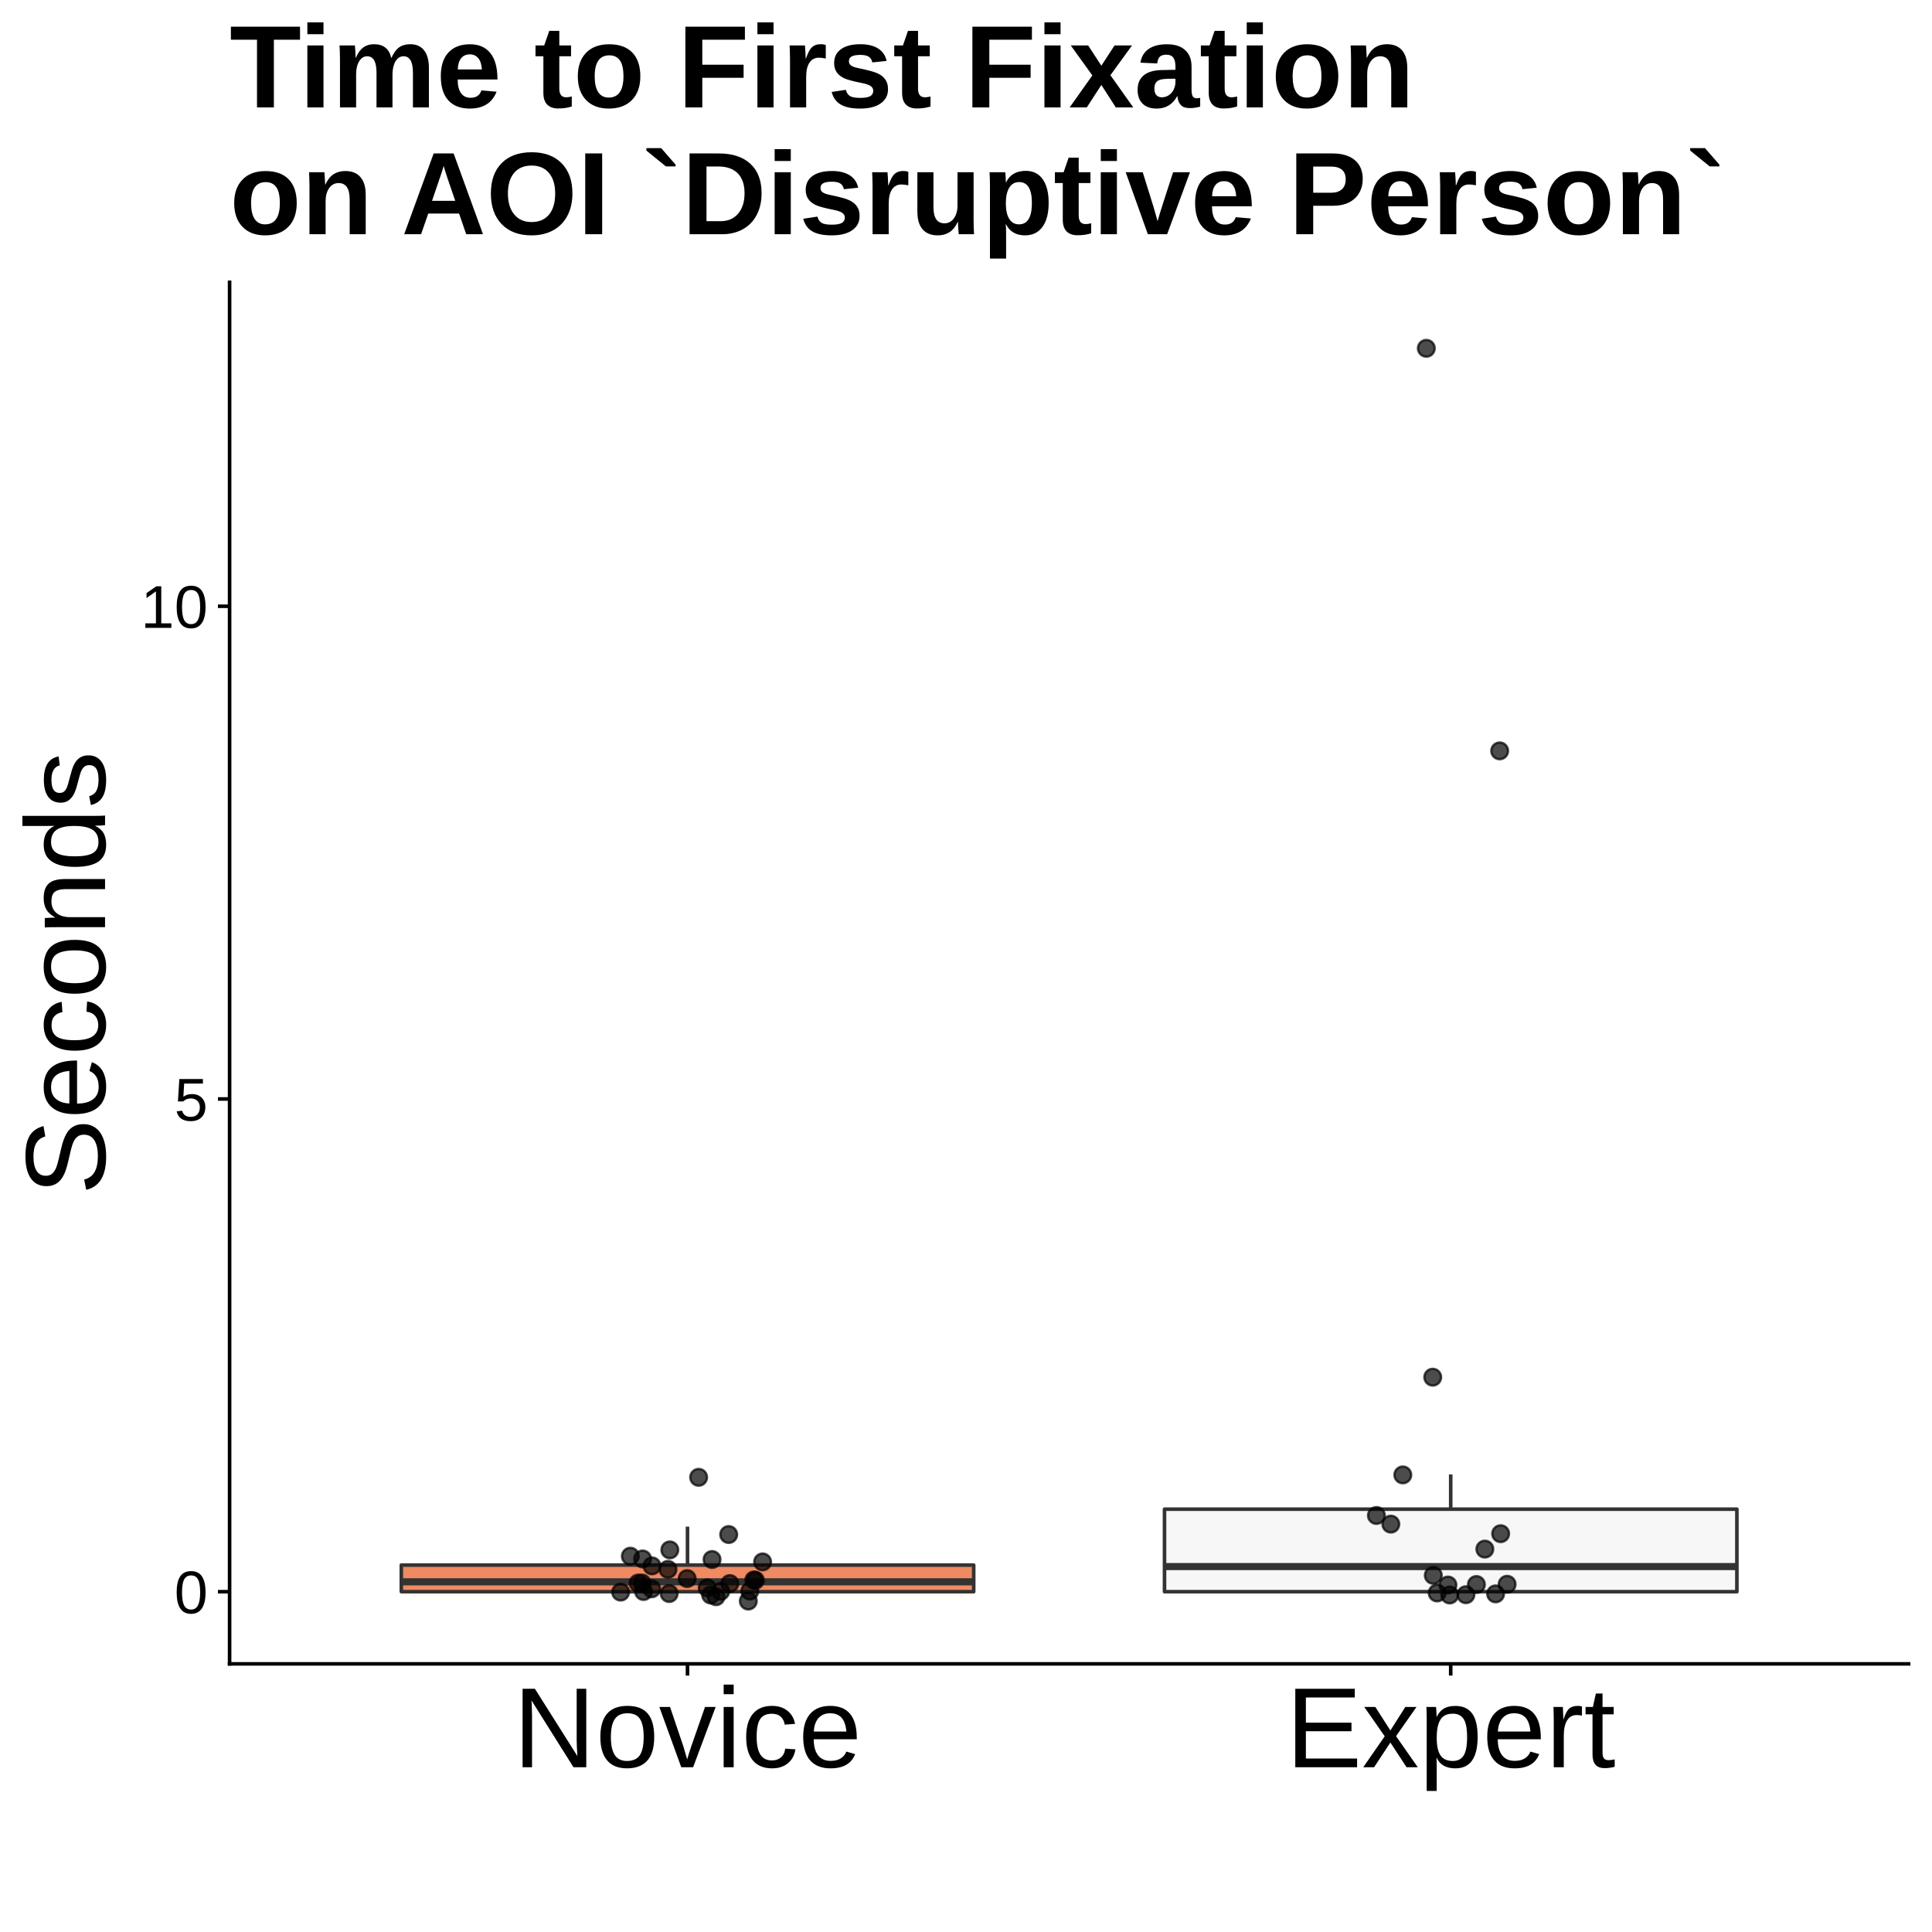
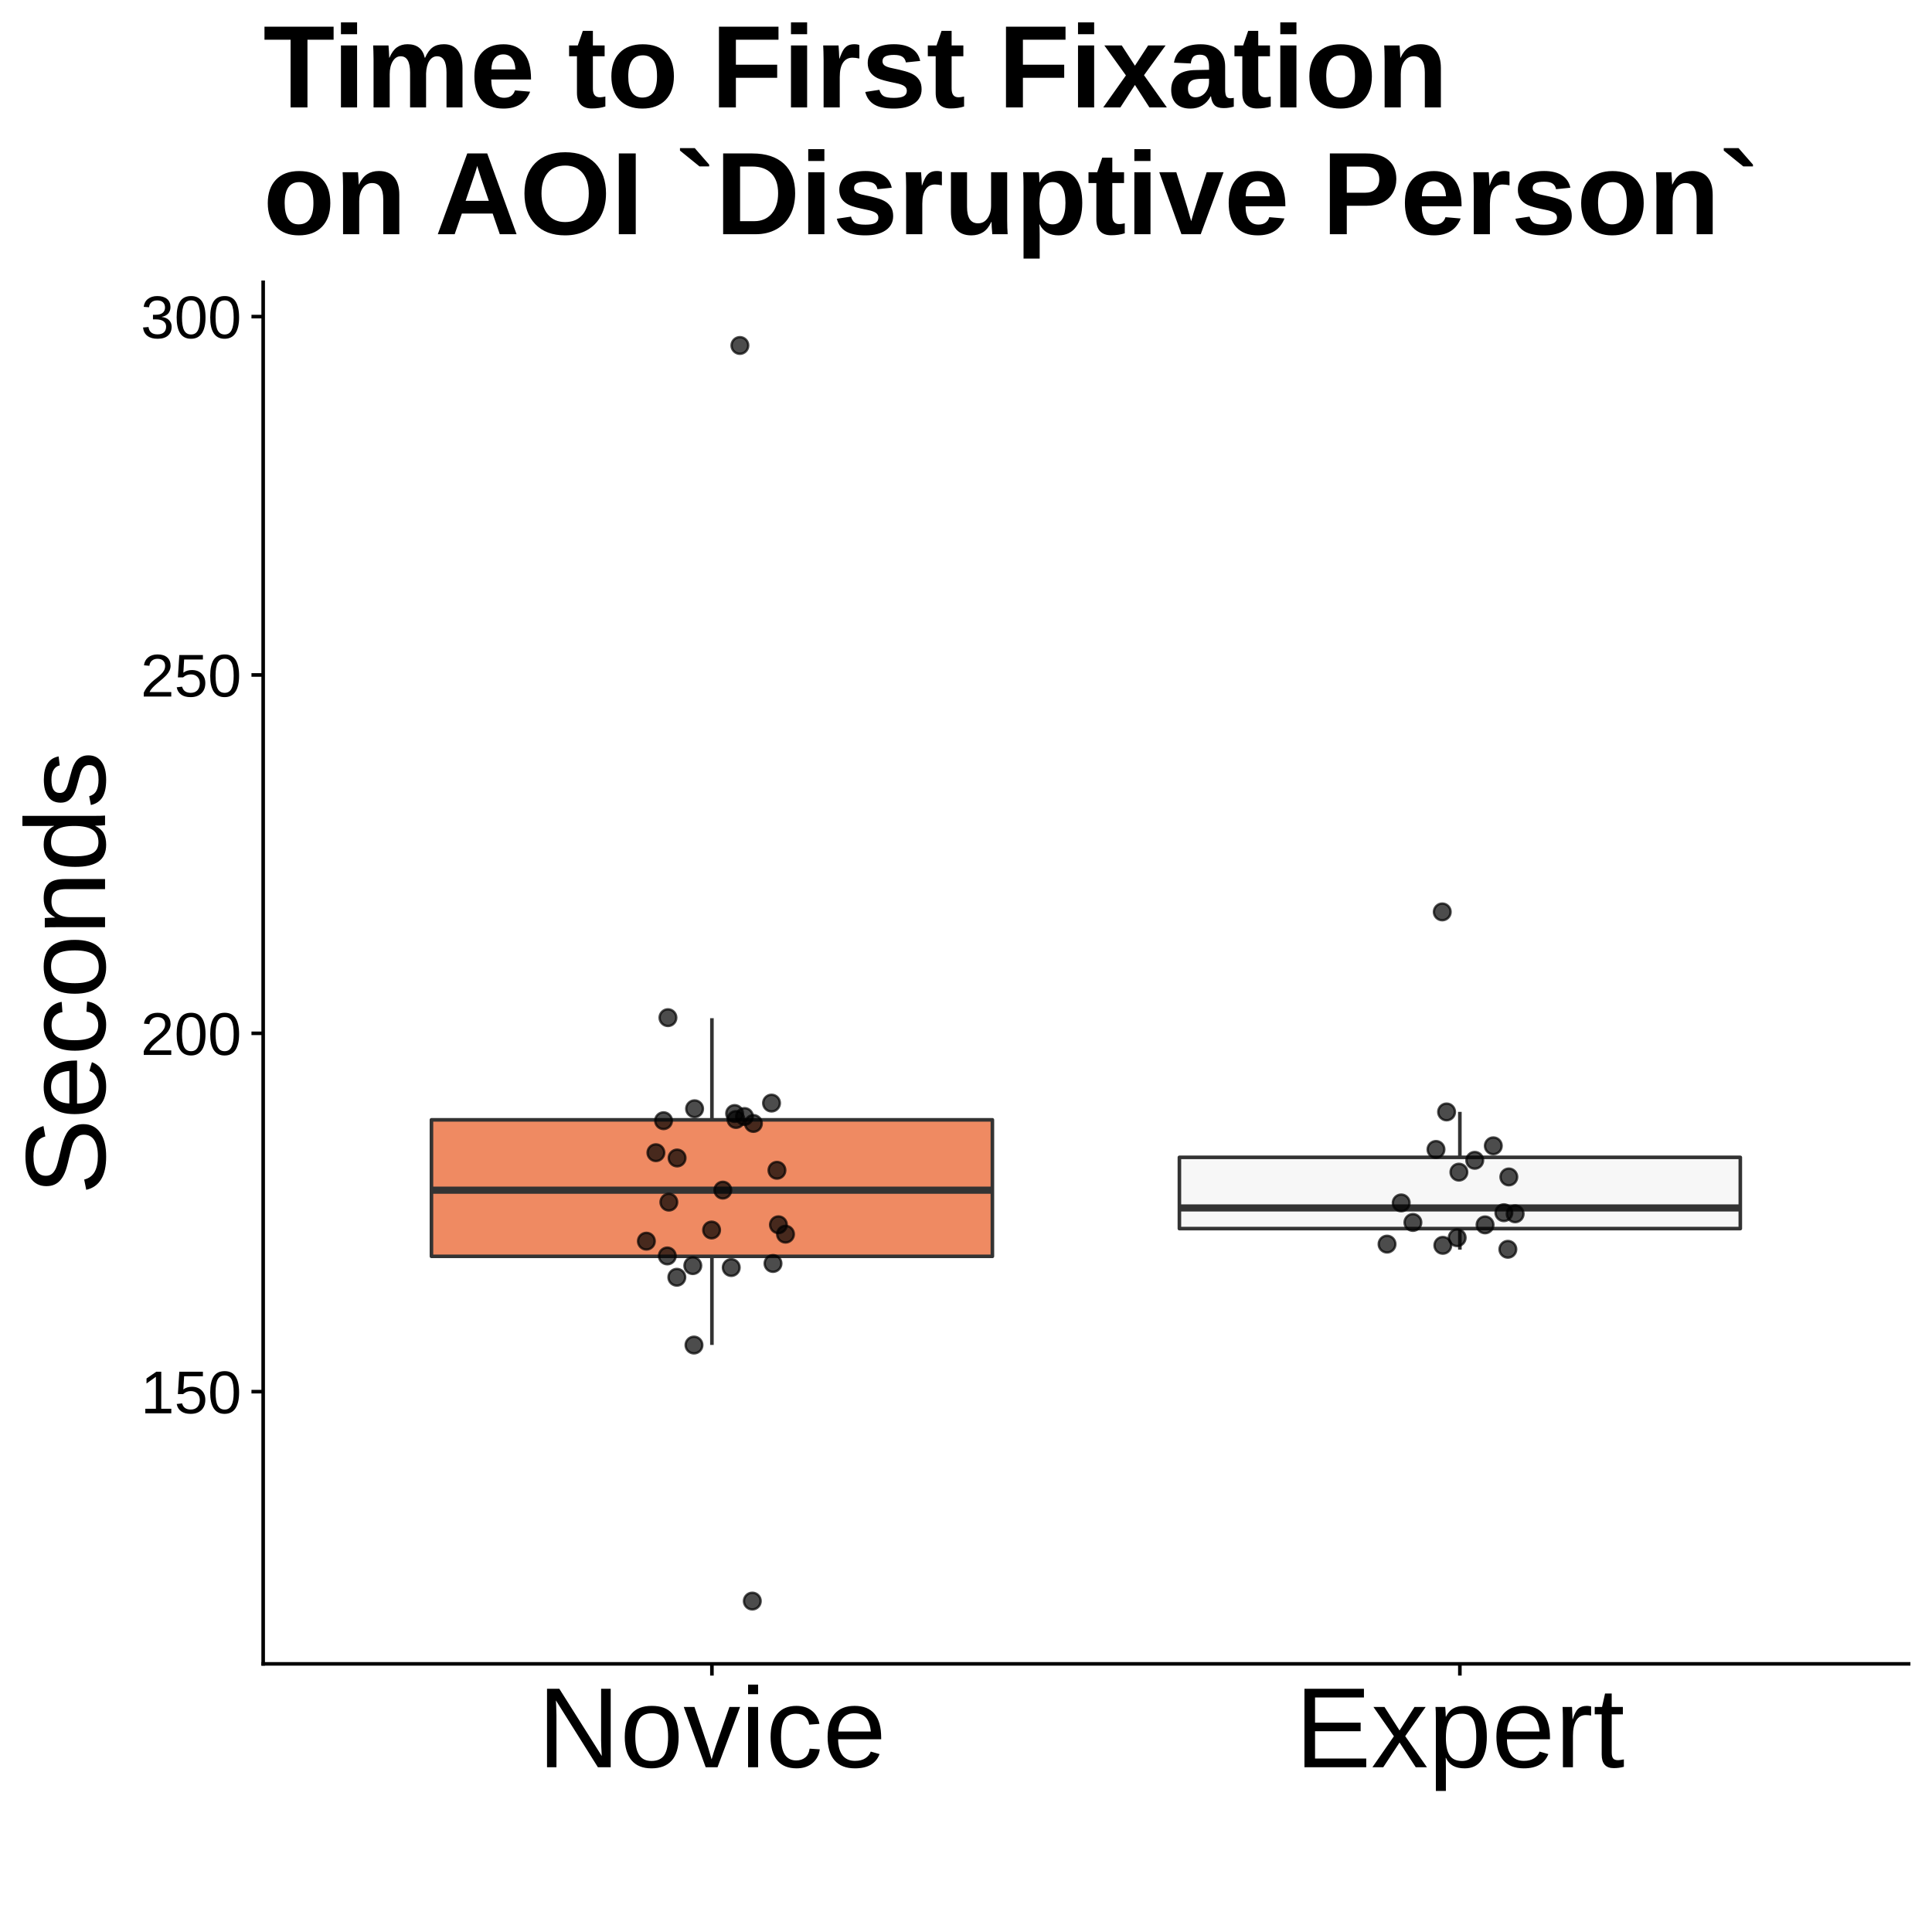
<svg xmlns="http://www.w3.org/2000/svg" class="svglite" width="576.00pt" height="576.00pt" viewBox="0 0 576.00 576.00">
  <defs>
    <style type="text/css">
    .svglite line, .svglite polyline, .svglite polygon, .svglite path, .svglite rect, .svglite circle {
      fill: none;
      stroke: #000000;
      stroke-linecap: round;
      stroke-linejoin: round;
      stroke-miterlimit: 10.00;
    }
    .svglite text {
      white-space: pre;
    }
  </style>
  </defs>
  <rect width="100%" height="100%" style="stroke: none; fill: none;" />
  <defs>
    <clipPath id="cpMC4wMHw1NzYuMDB8MC4wMHw1NzYuMDA=">
      <rect x="0.00" y="0.00" width="576.00" height="576.00" />
    </clipPath>
  </defs>
  <g clip-path="url(#cpMC4wMHw1NzYuMDB8MC4wMHw1NzYuMDA=)">
</g>
  <defs>
-     <clipPath id="cpNjguNDV8NTY5LjAzfDg0LjE3fDQ5Ni4wNg==">
-       <rect x="68.45" y="84.17" width="500.57" height="411.89" />
+     <clipPath id="cpNzguNDZ8NTY5LjAzfDg0LjE3fDQ5Ni4wNg==">
+       <rect x="78.46" y="84.17" width="490.57" height="411.89" />
    </clipPath>
  </defs>
-   <g clip-path="url(#cpNjguNDV8NTY5LjAzfDg0LjE3fDQ5Ni4wNg==)">
-     <line x1="204.97" y1="466.61" x2="204.97" y2="455.15" style="stroke-width: 1.07; stroke: #333333; stroke-linecap: butt;" />
-     <line x1="204.97" y1="474.54" x2="204.97" y2="474.54" style="stroke-width: 1.07; stroke: #333333; stroke-linecap: butt;" />
-     <polygon points="119.65,466.61 119.65,474.54 290.30,474.54 290.30,466.61 119.65,466.61 " style="stroke-width: 1.07; stroke: #333333; fill: #EF8A62;" />
-     <line x1="119.65" y1="471.60" x2="290.30" y2="471.60" style="stroke-width: 2.13; stroke: #333333; stroke-linecap: butt;" />
-     <line x1="432.51" y1="449.94" x2="432.51" y2="439.58" style="stroke-width: 1.07; stroke: #333333; stroke-linecap: butt;" />
-     <line x1="432.51" y1="474.54" x2="432.51" y2="474.54" style="stroke-width: 1.07; stroke: #333333; stroke-linecap: butt;" />
-     <polygon points="347.18,449.94 347.18,474.54 517.83,474.54 517.83,449.94 347.18,449.94 " style="stroke-width: 1.07; stroke: #333333; fill: #F7F7F7;" />
-     <line x1="347.18" y1="467.05" x2="517.83" y2="467.05" style="stroke-width: 2.13; stroke: #333333; stroke-linecap: butt;" />
-     <circle cx="194.30" cy="473.68" r="2.49" style="stroke-width: 0.71; stroke: #000000; stroke-opacity: 0.70; fill: #000000; fill-opacity: 0.70;" />
-     <circle cx="199.15" cy="467.88" r="2.49" style="stroke-width: 0.71; stroke: #000000; stroke-opacity: 0.70; fill: #000000; fill-opacity: 0.70;" />
-     <circle cx="208.29" cy="440.44" r="2.49" style="stroke-width: 0.71; stroke: #000000; stroke-opacity: 0.70; fill: #000000; fill-opacity: 0.70;" />
-     <circle cx="223.55" cy="474.37" r="2.49" style="stroke-width: 0.71; stroke: #000000; stroke-opacity: 0.70; fill: #000000; fill-opacity: 0.70;" />
-     <circle cx="191.40" cy="471.96" r="2.49" style="stroke-width: 0.71; stroke: #000000; stroke-opacity: 0.70; fill: #000000; fill-opacity: 0.70;" />
-     <circle cx="223.10" cy="477.34" r="2.49" style="stroke-width: 0.71; stroke: #000000; stroke-opacity: 0.70; fill: #000000; fill-opacity: 0.70;" />
-     <circle cx="225.21" cy="471.15" r="2.49" style="stroke-width: 0.71; stroke: #000000; stroke-opacity: 0.70; fill: #000000; fill-opacity: 0.70;" />
-     <circle cx="212.29" cy="464.95" r="2.49" style="stroke-width: 0.71; stroke: #000000; stroke-opacity: 0.70; fill: #000000; fill-opacity: 0.70;" />
-     <circle cx="210.85" cy="473.41" r="2.49" style="stroke-width: 0.71; stroke: #000000; stroke-opacity: 0.70; fill: #000000; fill-opacity: 0.70;" />
-     <circle cx="185.03" cy="474.67" r="2.49" style="stroke-width: 0.71; stroke: #000000; stroke-opacity: 0.70; fill: #000000; fill-opacity: 0.70;" />
-     <circle cx="191.59" cy="464.78" r="2.49" style="stroke-width: 0.71; stroke: #000000; stroke-opacity: 0.70; fill: #000000; fill-opacity: 0.70;" />
-     <circle cx="190.25" cy="471.97" r="2.49" style="stroke-width: 0.71; stroke: #000000; stroke-opacity: 0.70; fill: #000000; fill-opacity: 0.70;" />
-     <circle cx="213.48" cy="476.04" r="2.49" style="stroke-width: 0.71; stroke: #000000; stroke-opacity: 0.70; fill: #000000; fill-opacity: 0.70;" />
-     <circle cx="199.70" cy="462.08" r="2.49" style="stroke-width: 0.71; stroke: #000000; stroke-opacity: 0.70; fill: #000000; fill-opacity: 0.70;" />
-     <circle cx="217.25" cy="457.50" r="2.49" style="stroke-width: 0.71; stroke: #000000; stroke-opacity: 0.70; fill: #000000; fill-opacity: 0.70;" />
-     <circle cx="204.87" cy="470.63" r="2.49" style="stroke-width: 0.71; stroke: #000000; stroke-opacity: 0.70; fill: #000000; fill-opacity: 0.70;" />
-     <circle cx="214.88" cy="474.43" r="2.49" style="stroke-width: 0.71; stroke: #000000; stroke-opacity: 0.70; fill: #000000; fill-opacity: 0.70;" />
-     <circle cx="227.36" cy="465.66" r="2.49" style="stroke-width: 0.71; stroke: #000000; stroke-opacity: 0.70; fill: #000000; fill-opacity: 0.70;" />
-     <circle cx="199.51" cy="475.09" r="2.49" style="stroke-width: 0.71; stroke: #000000; stroke-opacity: 0.70; fill: #000000; fill-opacity: 0.70;" />
-     <circle cx="217.60" cy="472.11" r="2.49" style="stroke-width: 0.71; stroke: #000000; stroke-opacity: 0.70; fill: #000000; fill-opacity: 0.70;" />
-     <circle cx="224.75" cy="471.05" r="2.49" style="stroke-width: 0.71; stroke: #000000; stroke-opacity: 0.70; fill: #000000; fill-opacity: 0.70;" />
-     <circle cx="191.87" cy="474.49" r="2.49" style="stroke-width: 0.71; stroke: #000000; stroke-opacity: 0.70; fill: #000000; fill-opacity: 0.70;" />
-     <circle cx="211.87" cy="475.53" r="2.49" style="stroke-width: 0.71; stroke: #000000; stroke-opacity: 0.70; fill: #000000; fill-opacity: 0.70;" />
-     <circle cx="187.93" cy="463.96" r="2.49" style="stroke-width: 0.71; stroke: #000000; stroke-opacity: 0.70; fill: #000000; fill-opacity: 0.70;" />
-     <circle cx="194.38" cy="466.85" r="2.49" style="stroke-width: 0.71; stroke: #000000; stroke-opacity: 0.70; fill: #000000; fill-opacity: 0.70;" />
-     <circle cx="427.32" cy="469.67" r="2.49" style="stroke-width: 0.71; stroke: #000000; stroke-opacity: 0.70; fill: #000000; fill-opacity: 0.70;" />
-     <circle cx="410.36" cy="451.82" r="2.49" style="stroke-width: 0.71; stroke: #000000; stroke-opacity: 0.70; fill: #000000; fill-opacity: 0.70;" />
-     <circle cx="427.15" cy="410.59" r="2.49" style="stroke-width: 0.71; stroke: #000000; stroke-opacity: 0.70; fill: #000000; fill-opacity: 0.70;" />
-     <circle cx="449.33" cy="472.33" r="2.49" style="stroke-width: 0.71; stroke: #000000; stroke-opacity: 0.70; fill: #000000; fill-opacity: 0.70;" />
-     <circle cx="425.24" cy="103.84" r="2.49" style="stroke-width: 0.71; stroke: #000000; stroke-opacity: 0.70; fill: #000000; fill-opacity: 0.70;" />
-     <circle cx="431.69" cy="472.55" r="2.49" style="stroke-width: 0.71; stroke: #000000; stroke-opacity: 0.70; fill: #000000; fill-opacity: 0.70;" />
-     <circle cx="437.04" cy="475.44" r="2.49" style="stroke-width: 0.71; stroke: #000000; stroke-opacity: 0.70; fill: #000000; fill-opacity: 0.70;" />
-     <circle cx="432.21" cy="475.52" r="2.49" style="stroke-width: 0.71; stroke: #000000; stroke-opacity: 0.70; fill: #000000; fill-opacity: 0.70;" />
-     <circle cx="418.23" cy="439.72" r="2.49" style="stroke-width: 0.71; stroke: #000000; stroke-opacity: 0.70; fill: #000000; fill-opacity: 0.70;" />
-     <circle cx="447.40" cy="457.25" r="2.49" style="stroke-width: 0.71; stroke: #000000; stroke-opacity: 0.70; fill: #000000; fill-opacity: 0.70;" />
-     <circle cx="440.17" cy="472.40" r="2.49" style="stroke-width: 0.71; stroke: #000000; stroke-opacity: 0.70; fill: #000000; fill-opacity: 0.70;" />
-     <circle cx="445.90" cy="475.19" r="2.49" style="stroke-width: 0.71; stroke: #000000; stroke-opacity: 0.70; fill: #000000; fill-opacity: 0.70;" />
-     <circle cx="414.66" cy="454.40" r="2.49" style="stroke-width: 0.71; stroke: #000000; stroke-opacity: 0.70; fill: #000000; fill-opacity: 0.70;" />
-     <circle cx="442.69" cy="461.84" r="2.49" style="stroke-width: 0.71; stroke: #000000; stroke-opacity: 0.70; fill: #000000; fill-opacity: 0.70;" />
-     <circle cx="428.47" cy="474.92" r="2.49" style="stroke-width: 0.71; stroke: #000000; stroke-opacity: 0.70; fill: #000000; fill-opacity: 0.70;" />
-     <circle cx="447.11" cy="223.86" r="2.49" style="stroke-width: 0.71; stroke: #000000; stroke-opacity: 0.70; fill: #000000; fill-opacity: 0.70;" />
+   <g clip-path="url(#cpNzguNDZ8NTY5LjAzfDg0LjE3fDQ5Ni4wNg==)">
+     <line x1="212.25" y1="333.86" x2="212.25" y2="303.56" style="stroke-width: 1.07; stroke: #333333; stroke-linecap: butt;" />
+     <line x1="212.25" y1="374.56" x2="212.25" y2="400.97" style="stroke-width: 1.07; stroke: #333333; stroke-linecap: butt;" />
+     <polygon points="128.63,333.86 128.63,374.56 295.87,374.56 295.87,333.86 128.63,333.86 " style="stroke-width: 1.07; stroke: #333333; fill: #EF8A62;" />
+     <line x1="128.63" y1="354.84" x2="295.87" y2="354.84" style="stroke-width: 2.13; stroke: #333333; stroke-linecap: butt;" />
+     <line x1="435.24" y1="345.05" x2="435.24" y2="331.48" style="stroke-width: 1.07; stroke: #333333; stroke-linecap: butt;" />
+     <line x1="435.24" y1="366.29" x2="435.24" y2="372.55" style="stroke-width: 1.07; stroke: #333333; stroke-linecap: butt;" />
+     <polygon points="351.62,345.05 351.62,366.29 518.85,366.29 518.85,345.05 351.62,345.05 " style="stroke-width: 1.07; stroke: #333333; fill: #F7F7F7;" />
+     <line x1="351.62" y1="360.13" x2="518.85" y2="360.13" style="stroke-width: 2.13; stroke: #333333; stroke-linecap: butt;" />
+     <circle cx="201.79" cy="380.80" r="2.49" style="stroke-width: 0.71; stroke: #000000; stroke-opacity: 0.70; fill: #000000; fill-opacity: 0.70;" />
+     <circle cx="206.55" cy="377.33" r="2.49" style="stroke-width: 0.71; stroke: #000000; stroke-opacity: 0.70; fill: #000000; fill-opacity: 0.70;" />
+     <circle cx="215.50" cy="354.82" r="2.49" style="stroke-width: 0.71; stroke: #000000; stroke-opacity: 0.70; fill: #000000; fill-opacity: 0.70;" />
+     <circle cx="230.46" cy="376.69" r="2.49" style="stroke-width: 0.71; stroke: #000000; stroke-opacity: 0.70; fill: #000000; fill-opacity: 0.70;" />
+     <circle cx="198.95" cy="374.44" r="2.49" style="stroke-width: 0.71; stroke: #000000; stroke-opacity: 0.70; fill: #000000; fill-opacity: 0.70;" />
+     <circle cx="230.02" cy="328.87" r="2.49" style="stroke-width: 0.71; stroke: #000000; stroke-opacity: 0.70; fill: #000000; fill-opacity: 0.70;" />
+     <circle cx="232.08" cy="365.15" r="2.49" style="stroke-width: 0.71; stroke: #000000; stroke-opacity: 0.70; fill: #000000; fill-opacity: 0.70;" />
+     <circle cx="219.42" cy="333.76" r="2.49" style="stroke-width: 0.71; stroke: #000000; stroke-opacity: 0.70; fill: #000000; fill-opacity: 0.70;" />
+     <circle cx="218.01" cy="377.90" r="2.49" style="stroke-width: 0.71; stroke: #000000; stroke-opacity: 0.70; fill: #000000; fill-opacity: 0.70;" />
+     <circle cx="192.71" cy="370.04" r="2.49" style="stroke-width: 0.71; stroke: #000000; stroke-opacity: 0.70; fill: #000000; fill-opacity: 0.70;" />
+     <circle cx="199.14" cy="303.40" r="2.49" style="stroke-width: 0.71; stroke: #000000; stroke-opacity: 0.70; fill: #000000; fill-opacity: 0.70;" />
+     <circle cx="197.83" cy="334.12" r="2.49" style="stroke-width: 0.71; stroke: #000000; stroke-opacity: 0.70; fill: #000000; fill-opacity: 0.70;" />
+     <circle cx="220.59" cy="103.00" r="2.49" style="stroke-width: 0.71; stroke: #000000; stroke-opacity: 0.70; fill: #000000; fill-opacity: 0.70;" />
+     <circle cx="207.08" cy="330.56" r="2.49" style="stroke-width: 0.71; stroke: #000000; stroke-opacity: 0.70; fill: #000000; fill-opacity: 0.70;" />
+     <circle cx="224.29" cy="477.34" r="2.49" style="stroke-width: 0.71; stroke: #000000; stroke-opacity: 0.70; fill: #000000; fill-opacity: 0.70;" />
+     <circle cx="212.15" cy="366.71" r="2.49" style="stroke-width: 0.71; stroke: #000000; stroke-opacity: 0.70; fill: #000000; fill-opacity: 0.70;" />
+     <circle cx="221.96" cy="332.87" r="2.49" style="stroke-width: 0.71; stroke: #000000; stroke-opacity: 0.70; fill: #000000; fill-opacity: 0.70;" />
+     <circle cx="234.19" cy="367.95" r="2.49" style="stroke-width: 0.71; stroke: #000000; stroke-opacity: 0.70; fill: #000000; fill-opacity: 0.70;" />
+     <circle cx="206.90" cy="401.01" r="2.49" style="stroke-width: 0.71; stroke: #000000; stroke-opacity: 0.70; fill: #000000; fill-opacity: 0.70;" />
+     <circle cx="224.62" cy="334.94" r="2.49" style="stroke-width: 0.71; stroke: #000000; stroke-opacity: 0.70; fill: #000000; fill-opacity: 0.70;" />
+     <circle cx="231.64" cy="348.90" r="2.49" style="stroke-width: 0.71; stroke: #000000; stroke-opacity: 0.70; fill: #000000; fill-opacity: 0.70;" />
+     <circle cx="199.41" cy="358.40" r="2.49" style="stroke-width: 0.71; stroke: #000000; stroke-opacity: 0.70; fill: #000000; fill-opacity: 0.70;" />
+     <circle cx="219.02" cy="331.98" r="2.49" style="stroke-width: 0.71; stroke: #000000; stroke-opacity: 0.70; fill: #000000; fill-opacity: 0.70;" />
+     <circle cx="195.55" cy="343.66" r="2.49" style="stroke-width: 0.71; stroke: #000000; stroke-opacity: 0.70; fill: #000000; fill-opacity: 0.70;" />
+     <circle cx="201.87" cy="345.24" r="2.49" style="stroke-width: 0.71; stroke: #000000; stroke-opacity: 0.70; fill: #000000; fill-opacity: 0.70;" />
+     <circle cx="430.16" cy="371.28" r="2.49" style="stroke-width: 0.71; stroke: #000000; stroke-opacity: 0.70; fill: #000000; fill-opacity: 0.70;" />
+     <circle cx="413.53" cy="370.92" r="2.49" style="stroke-width: 0.71; stroke: #000000; stroke-opacity: 0.70; fill: #000000; fill-opacity: 0.70;" />
+     <circle cx="429.99" cy="271.87" r="2.49" style="stroke-width: 0.71; stroke: #000000; stroke-opacity: 0.70; fill: #000000; fill-opacity: 0.70;" />
+     <circle cx="451.72" cy="361.88" r="2.49" style="stroke-width: 0.71; stroke: #000000; stroke-opacity: 0.70; fill: #000000; fill-opacity: 0.70;" />
+     <circle cx="428.12" cy="342.69" r="2.49" style="stroke-width: 0.71; stroke: #000000; stroke-opacity: 0.70; fill: #000000; fill-opacity: 0.70;" />
+     <circle cx="434.44" cy="369.01" r="2.49" style="stroke-width: 0.71; stroke: #000000; stroke-opacity: 0.70; fill: #000000; fill-opacity: 0.70;" />
+     <circle cx="439.68" cy="345.93" r="2.49" style="stroke-width: 0.71; stroke: #000000; stroke-opacity: 0.70; fill: #000000; fill-opacity: 0.70;" />
+     <circle cx="434.95" cy="349.46" r="2.49" style="stroke-width: 0.71; stroke: #000000; stroke-opacity: 0.70; fill: #000000; fill-opacity: 0.70;" />
+     <circle cx="421.24" cy="364.46" r="2.49" style="stroke-width: 0.71; stroke: #000000; stroke-opacity: 0.70; fill: #000000; fill-opacity: 0.70;" />
+     <circle cx="449.84" cy="350.89" r="2.49" style="stroke-width: 0.71; stroke: #000000; stroke-opacity: 0.70; fill: #000000; fill-opacity: 0.70;" />
+     <circle cx="442.75" cy="365.18" r="2.49" style="stroke-width: 0.71; stroke: #000000; stroke-opacity: 0.70; fill: #000000; fill-opacity: 0.70;" />
+     <circle cx="448.36" cy="361.55" r="2.49" style="stroke-width: 0.71; stroke: #000000; stroke-opacity: 0.70; fill: #000000; fill-opacity: 0.70;" />
+     <circle cx="417.75" cy="358.63" r="2.49" style="stroke-width: 0.71; stroke: #000000; stroke-opacity: 0.70; fill: #000000; fill-opacity: 0.70;" />
+     <circle cx="445.21" cy="341.61" r="2.49" style="stroke-width: 0.71; stroke: #000000; stroke-opacity: 0.70; fill: #000000; fill-opacity: 0.70;" />
+     <circle cx="431.28" cy="331.51" r="2.49" style="stroke-width: 0.71; stroke: #000000; stroke-opacity: 0.70; fill: #000000; fill-opacity: 0.70;" />
+     <circle cx="449.55" cy="372.46" r="2.49" style="stroke-width: 0.71; stroke: #000000; stroke-opacity: 0.70; fill: #000000; fill-opacity: 0.70;" />
  </g>
  <g clip-path="url(#cpMC4wMHw1NzYuMDB8MC4wMHw1NzYuMDA=)">
-     <polyline points="68.45,496.06 68.45,84.17 " style="stroke-width: 1.07; stroke-linecap: square;" />
-     <text x="61.98" y="480.98" text-anchor="end" style="font-size: 18.00px; font-family: &quot;Arial&quot;;" textLength="10.01px" lengthAdjust="spacingAndGlyphs">0</text>
-     <text x="61.98" y="334.09" text-anchor="end" style="font-size: 18.00px; font-family: &quot;Arial&quot;;" textLength="10.01px" lengthAdjust="spacingAndGlyphs">5</text>
-     <text x="61.98" y="187.19" text-anchor="end" style="font-size: 18.00px; font-family: &quot;Arial&quot;;" textLength="20.02px" lengthAdjust="spacingAndGlyphs">10</text>
-     <polyline points="64.97,474.54 68.45,474.54 " style="stroke-width: 1.07; stroke-linecap: butt;" />
-     <polyline points="64.97,327.64 68.45,327.64 " style="stroke-width: 1.07; stroke-linecap: butt;" />
-     <polyline points="64.97,180.75 68.45,180.75 " style="stroke-width: 1.07; stroke-linecap: butt;" />
-     <polyline points="68.45,496.06 569.03,496.06 " style="stroke-width: 1.07; stroke-linecap: square;" />
-     <polyline points="204.97,499.55 204.97,496.06 " style="stroke-width: 1.07; stroke-linecap: butt;" />
-     <polyline points="432.51,499.55 432.51,496.06 " style="stroke-width: 1.07; stroke-linecap: butt;" />
-     <text x="204.97" y="526.88" text-anchor="middle" style="font-size: 34.00px; font-family: &quot;Arial&quot;;" textLength="103.92px" lengthAdjust="spacingAndGlyphs">Novice</text>
-     <text x="432.51" y="526.88" text-anchor="middle" style="font-size: 34.00px; font-family: &quot;Arial&quot;;" textLength="98.26px" lengthAdjust="spacingAndGlyphs">Expert</text>
+     <polyline points="78.46,496.06 78.46,84.17 " style="stroke-width: 1.07; stroke-linecap: square;" />
+     <text x="71.98" y="421.35" text-anchor="end" style="font-size: 18.00px; font-family: &quot;Arial&quot;;" textLength="30.02px" lengthAdjust="spacingAndGlyphs">150</text>
+     <text x="71.98" y="314.51" text-anchor="end" style="font-size: 18.00px; font-family: &quot;Arial&quot;;" textLength="30.02px" lengthAdjust="spacingAndGlyphs">200</text>
+     <text x="71.98" y="207.67" text-anchor="end" style="font-size: 18.00px; font-family: &quot;Arial&quot;;" textLength="30.02px" lengthAdjust="spacingAndGlyphs">250</text>
+     <text x="71.98" y="100.83" text-anchor="end" style="font-size: 18.00px; font-family: &quot;Arial&quot;;" textLength="30.02px" lengthAdjust="spacingAndGlyphs">300</text>
+     <polyline points="74.97,414.90 78.46,414.90 " style="stroke-width: 1.07; stroke-linecap: butt;" />
+     <polyline points="74.97,308.07 78.46,308.07 " style="stroke-width: 1.07; stroke-linecap: butt;" />
+     <polyline points="74.97,201.23 78.46,201.23 " style="stroke-width: 1.07; stroke-linecap: butt;" />
+     <polyline points="74.97,94.39 78.46,94.39 " style="stroke-width: 1.07; stroke-linecap: butt;" />
+     <polyline points="78.46,496.06 569.03,496.06 " style="stroke-width: 1.07; stroke-linecap: square;" />
+     <polyline points="212.25,499.55 212.25,496.06 " style="stroke-width: 1.07; stroke-linecap: butt;" />
+     <polyline points="435.24,499.55 435.24,496.06 " style="stroke-width: 1.07; stroke-linecap: butt;" />
+     <text x="212.25" y="526.88" text-anchor="middle" style="font-size: 34.00px; font-family: &quot;Arial&quot;;" textLength="103.92px" lengthAdjust="spacingAndGlyphs">Novice</text>
+     <text x="435.24" y="526.88" text-anchor="middle" style="font-size: 34.00px; font-family: &quot;Arial&quot;;" textLength="98.26px" lengthAdjust="spacingAndGlyphs">Expert</text>
    <text transform="translate(31.32,290.12) rotate(-90)" text-anchor="middle" style="font-size: 34.00px; font-family: &quot;Arial&quot;;" textLength="132.31px" lengthAdjust="spacingAndGlyphs">Seconds</text>
-     <text x="68.45" y="32.03" style="font-size: 35.00px; font-weight: bold; font-family: &quot;Arial&quot;;" textLength="353.28px" lengthAdjust="spacingAndGlyphs">Time to First Fixation</text>
-     <text x="68.45" y="69.83" style="font-size: 35.00px; font-weight: bold; font-family: &quot;Arial&quot;;" textLength="445.96px" lengthAdjust="spacingAndGlyphs">on AOI `Disruptive Person`</text>
+     <text x="78.46" y="32.03" style="font-size: 35.00px; font-weight: bold; font-family: &quot;Arial&quot;;" textLength="353.28px" lengthAdjust="spacingAndGlyphs">Time to First Fixation</text>
+     <text x="78.46" y="69.83" style="font-size: 35.00px; font-weight: bold; font-family: &quot;Arial&quot;;" textLength="445.96px" lengthAdjust="spacingAndGlyphs">on AOI `Disruptive Person`</text>
  </g>
</svg>
